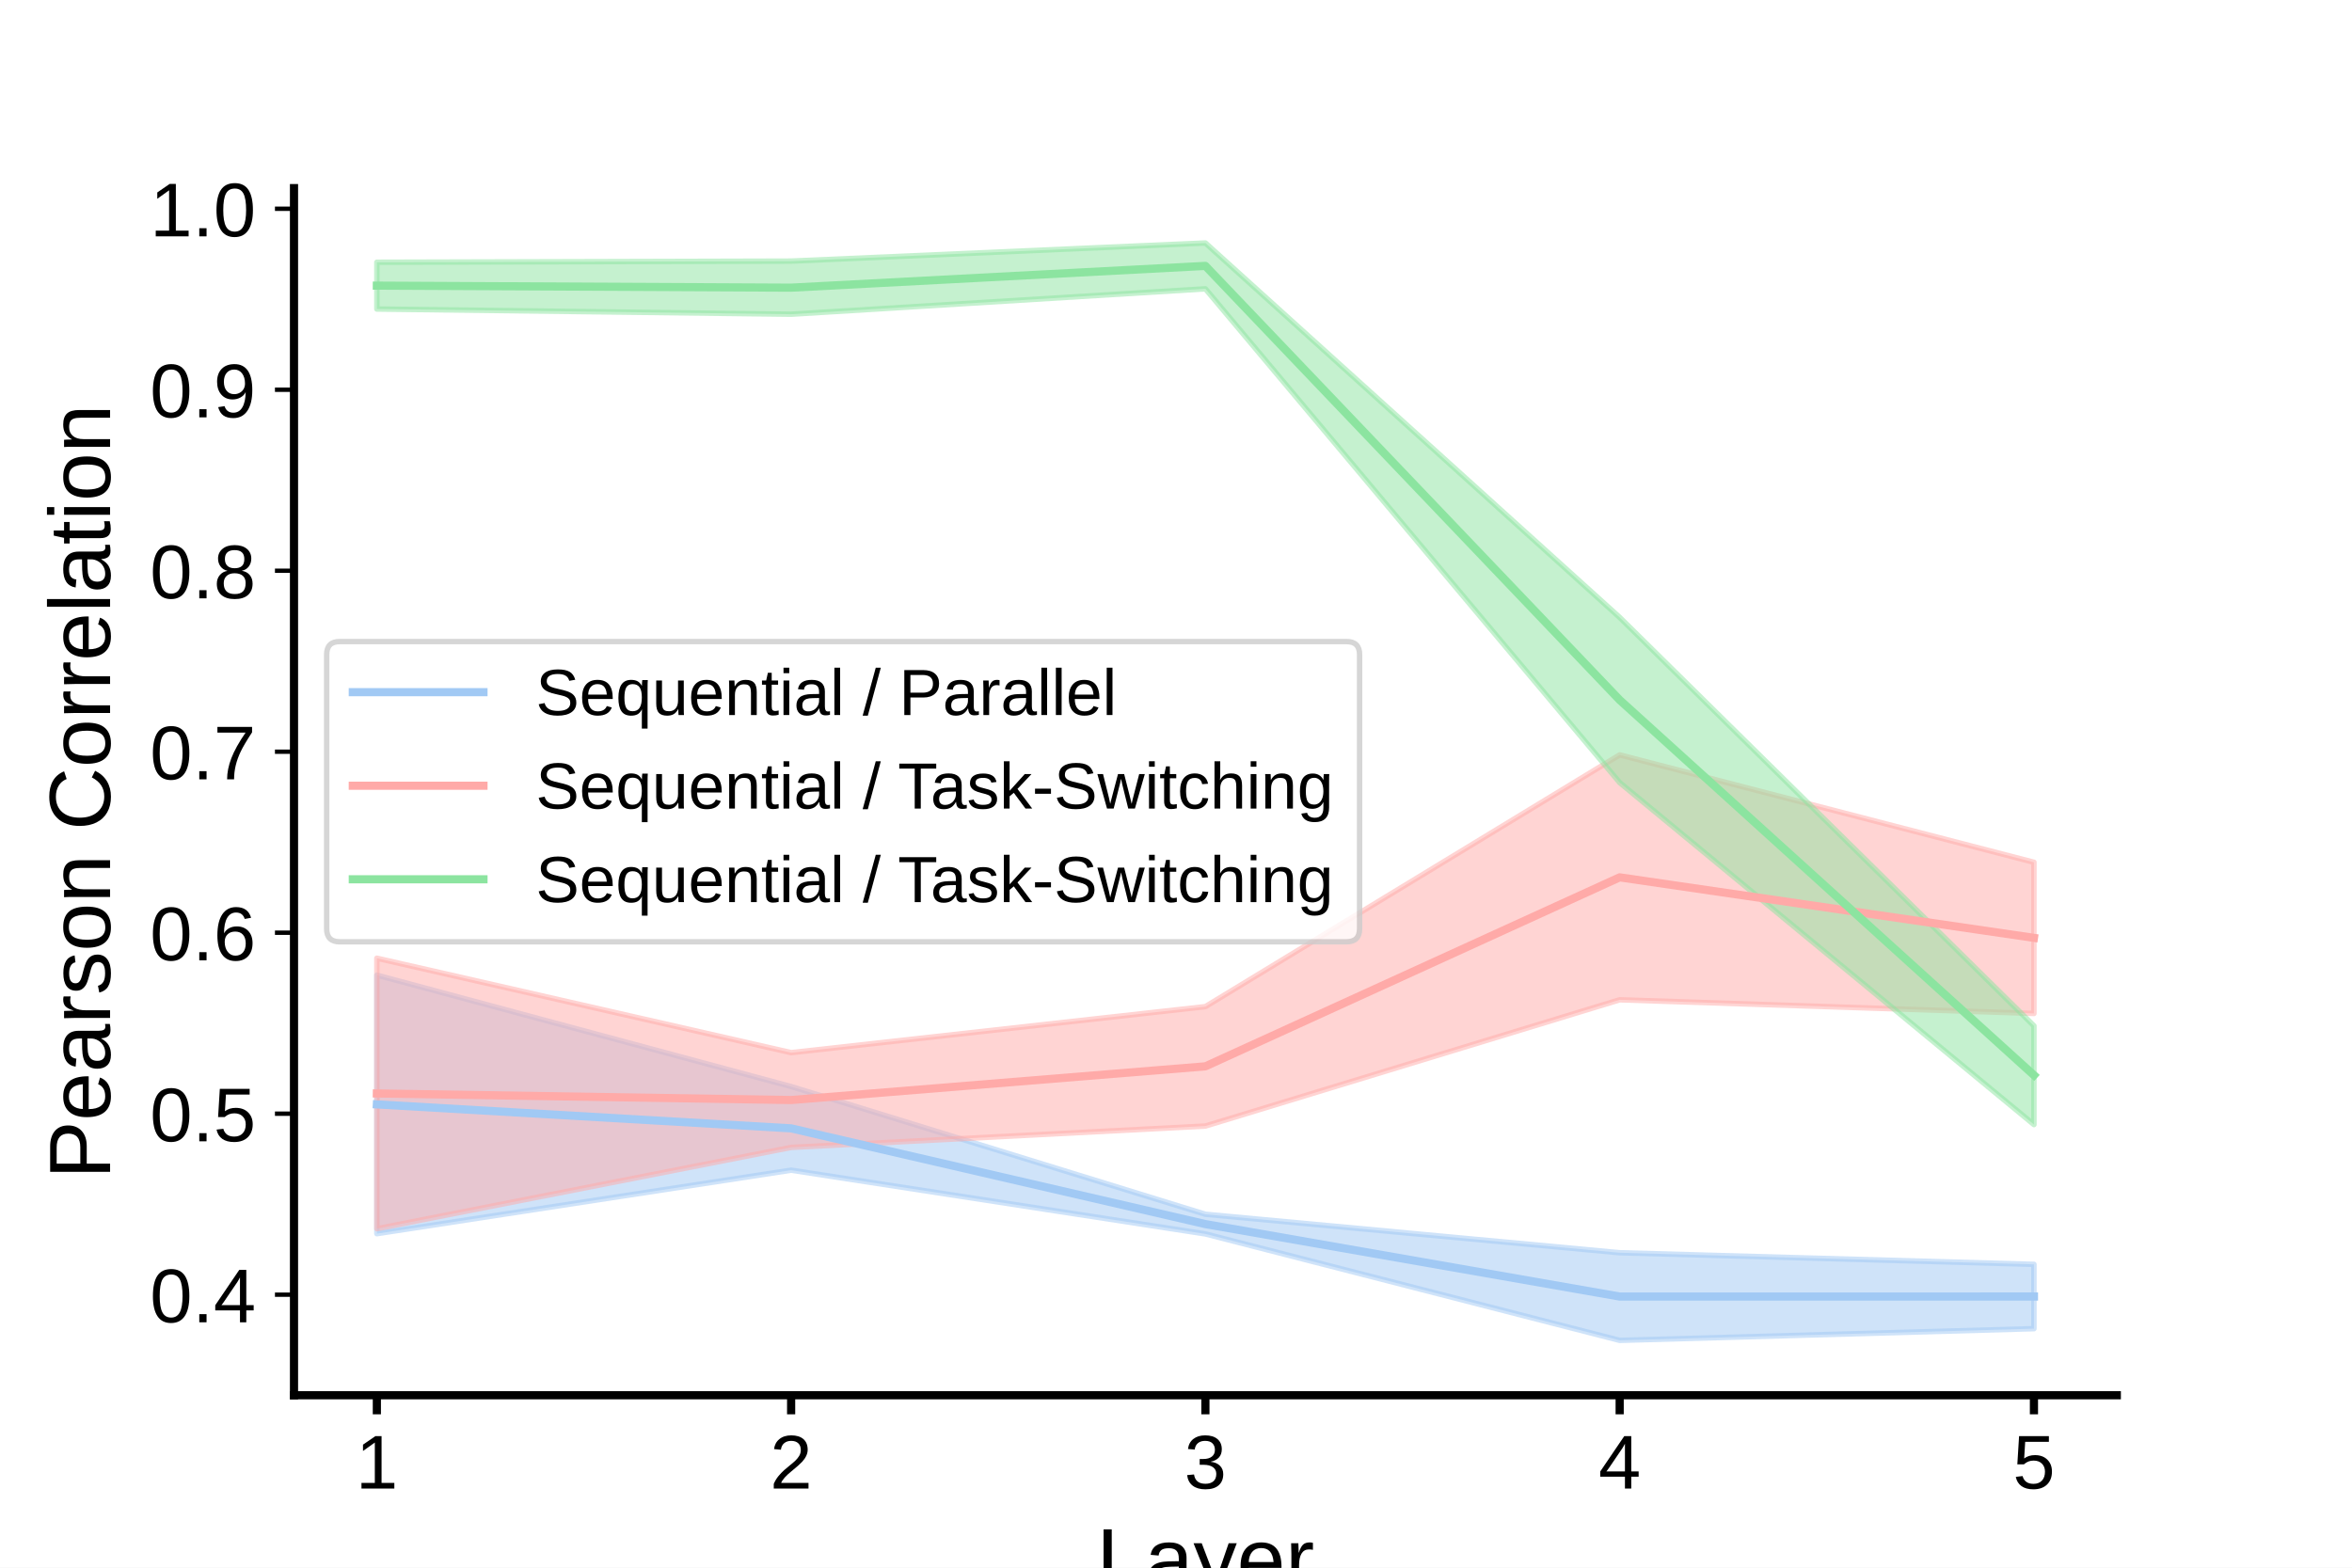
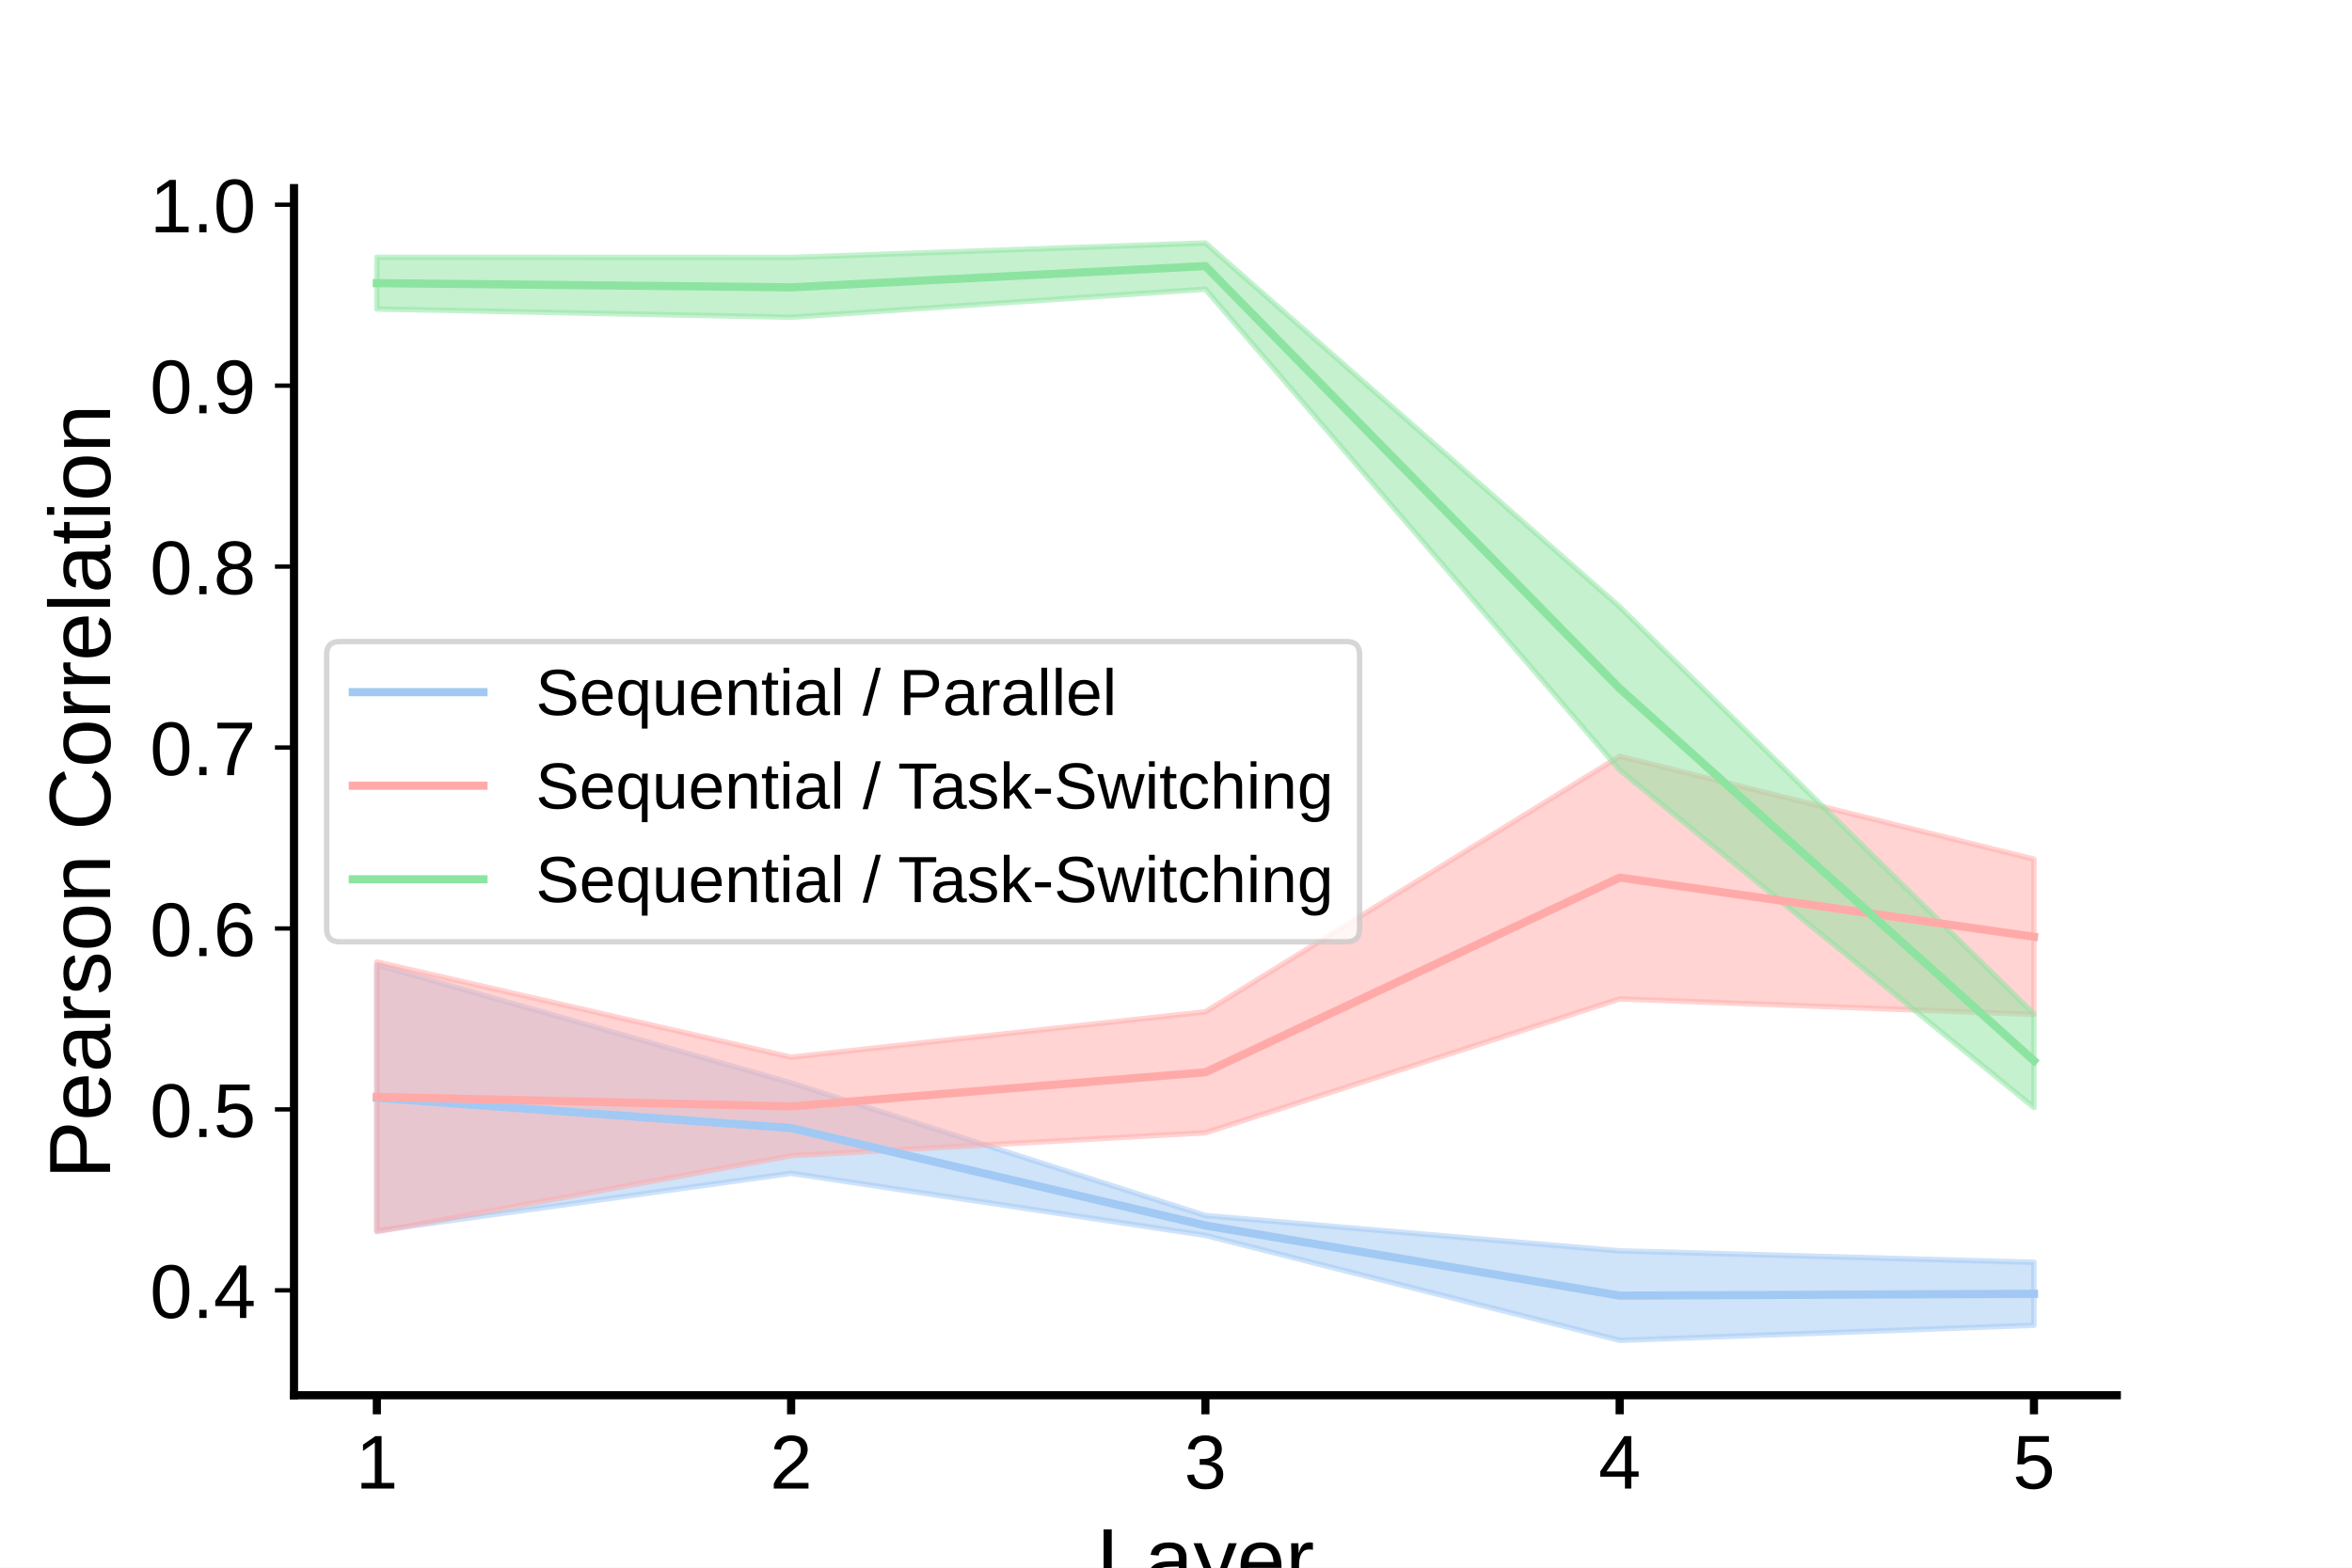
<svg xmlns="http://www.w3.org/2000/svg" xmlns:xlink="http://www.w3.org/1999/xlink" width="432pt" height="288pt" viewBox="0 0 432 288" version="1.1">
  <defs>
    <style type="text/css">*{stroke-linejoin: round; stroke-linecap: butt}</style>
  </defs>
  <g id="figure_1">
    <g id="patch_1">
      <path d="M 0 288  L 432 288  L 432 0  L 0 0  z " style="fill: #ffffff" />
    </g>
    <g id="axes_1">
      <g id="patch_2">
        <path d="M 54 256.32  L 388.8 256.32  L 388.8 34.56  L 54 34.56  z " style="fill: #ffffff" />
      </g>
      <g id="PolyCollection_1">
        <defs>
-           <path id="mf27c467dfe" d="M 69.218 -108.864  L 69.218 -61.358  L 145.309 -73.025  L 221.4 -61.314  L 297.491 -41.76  L 373.582 -43.908  L 373.582 -55.727  L 373.582 -55.727  L 297.491 -57.86  L 221.4 -64.927  L 145.309 -88.392  L 69.218 -108.864  z " style="stroke: #a1c9f4; stroke-opacity: 0.5" />
+           <path id="m36318ace31" d="M 69.218 -110.751  L 69.218 -61.895  L 145.309 -72.451  L 221.4 -61.044  L 297.491 -41.76  L 373.582 -44.533  L 373.582 -56.102  L 373.582 -56.102  L 297.491 -58.2  L 221.4 -64.691  L 145.309 -89.067  L 69.218 -110.751  z " style="stroke: #a1c9f4; stroke-opacity: 0.5" />
        </defs>
-         <g clip-path="url(#p98fe3f10bc)">
-           <use xlink:href="#mf27c467dfe" x="0" y="288" style="fill: #a1c9f4; fill-opacity: 0.5; stroke: #a1c9f4; stroke-opacity: 0.5" />
+         <g clip-path="url(#p92c587f238)">
+           <use xlink:href="#m36318ace31" x="0" y="288" style="fill: #a1c9f4; fill-opacity: 0.5; stroke: #a1c9f4; stroke-opacity: 0.5" />
        </g>
      </g>
      <g id="PolyCollection_2">
        <defs>
-           <path id="mcd4f1e8a78" d="M 69.218 -111.968  L 69.218 -62.274  L 145.309 -77.211  L 221.4 -81.134  L 297.491 -104.327  L 373.582 -101.818  L 373.582 -129.594  L 373.582 -129.594  L 297.491 -149.322  L 221.4 -103.074  L 145.309 -94.618  L 69.218 -111.968  z " style="stroke: #ffaaa8; stroke-opacity: 0.5" />
+           <path id="m6246df390c" d="M 69.218 -111.284  L 69.218 -61.722  L 145.309 -75.688  L 221.4 -79.901  L 297.491 -104.491  L 373.582 -101.64  L 373.582 -130.166  L 373.582 -130.166  L 297.491 -149.069  L 221.4 -102.123  L 145.309 -93.787  L 69.218 -111.284  z " style="stroke: #ffaaa8; stroke-opacity: 0.5" />
        </defs>
-         <g clip-path="url(#p98fe3f10bc)">
-           <use xlink:href="#mcd4f1e8a78" x="0" y="288" style="fill: #ffaaa8; fill-opacity: 0.5; stroke: #ffaaa8; stroke-opacity: 0.5" />
+         <g clip-path="url(#p92c587f238)">
+           <use xlink:href="#m6246df390c" x="0" y="288" style="fill: #ffaaa8; fill-opacity: 0.5; stroke: #ffaaa8; stroke-opacity: 0.5" />
        </g>
      </g>
      <g id="PolyCollection_3">
        <defs>
-           <path id="m97e0fc0ba9" d="M 69.218 -239.822  L 69.218 -231.228  L 145.309 -230.273  L 221.4 -234.943  L 297.491 -144.233  L 373.582 -81.404  L 373.582 -99.54  L 373.582 -99.54  L 297.491 -174.577  L 221.4 -243.36  L 145.309 -240.033  L 69.218 -239.822  z " style="stroke: #8ce4a0; stroke-opacity: 0.5" />
+           <path id="m62f768a1e4" d="M 69.218 -240.735  L 69.218 -231.234  L 145.309 -229.718  L 221.4 -234.878  L 297.491 -146.533  L 373.582 -84.542  L 373.582 -101.722  L 373.582 -101.722  L 297.491 -176.514  L 221.4 -243.36  L 145.309 -240.707  L 69.218 -240.735  z " style="stroke: #8ce4a0; stroke-opacity: 0.5" />
        </defs>
-         <g clip-path="url(#p98fe3f10bc)">
-           <use xlink:href="#m97e0fc0ba9" x="0" y="288" style="fill: #8ce4a0; fill-opacity: 0.5; stroke: #8ce4a0; stroke-opacity: 0.5" />
+         <g clip-path="url(#p92c587f238)">
+           <use xlink:href="#m62f768a1e4" x="0" y="288" style="fill: #8ce4a0; fill-opacity: 0.5; stroke: #8ce4a0; stroke-opacity: 0.5" />
        </g>
      </g>
      <g id="matplotlib.axis_1">
        <g id="xtick_1">
          <g id="line2d_1">
            <defs>
-               <path id="mfe4efcc096" d="M 0 0  L 0 3.5  " style="stroke: #000000; stroke-width: 1.5" />
-             </defs>
-             <g>
-               <use xlink:href="#mfe4efcc096" x="69.218" y="256.32" style="stroke: #000000; stroke-width: 1.5" />
+               <path id="m1c3613c44f" d="M 0 0  L 0 3.5  " style="stroke: #000000; stroke-width: 1.5" />
+             </defs>
+             <g>
+               <use xlink:href="#m1c3613c44f" x="69.218" y="256.32" style="stroke: #000000; stroke-width: 1.5" />
            </g>
          </g>
          <g id="text_1">
            <g transform="translate(65.32553 273.4656) scale(0.14 -0.14)">
              <defs>
                <path id="LiberationSans-31" d="M 488 0  L 488 478  L 1609 478  L 1609 3866  L 616 3156  L 616 3688  L 1656 4403  L 2175 4403  L 2175 478  L 3247 478  L 3247 0  L 488 0  z " transform="scale(0.015625)" />
              </defs>
              <use xlink:href="#LiberationSans-31" />
            </g>
          </g>
        </g>
        <g id="xtick_2">
          <g id="line2d_2">
            <g>
-               <use xlink:href="#mfe4efcc096" x="145.309" y="256.32" style="stroke: #000000; stroke-width: 1.5" />
+               <use xlink:href="#m1c3613c44f" x="145.309" y="256.32" style="stroke: #000000; stroke-width: 1.5" />
            </g>
          </g>
          <g id="text_2">
            <g transform="translate(141.4164 273.4656) scale(0.14 -0.14)">
              <defs>
                <path id="LiberationSans-32" d="M 322 0  L 322 397  Q 481 763 711 1042  Q 941 1322 1194 1548  Q 1447 1775 1695 1969  Q 1944 2163 2144 2356  Q 2344 2550 2467 2762  Q 2591 2975 2591 3244  Q 2591 3606 2378 3806  Q 2166 4006 1788 4006  Q 1428 4006 1195 3811  Q 963 3616 922 3263  L 347 3316  Q 409 3844 795 4156  Q 1181 4469 1788 4469  Q 2453 4469 2811 4155  Q 3169 3841 3169 3263  Q 3169 3006 3051 2753  Q 2934 2500 2703 2247  Q 2472 1994 1819 1463  Q 1459 1169 1246 933  Q 1034 697 941 478  L 3238 478  L 3238 0  L 322 0  z " transform="scale(0.015625)" />
              </defs>
              <use xlink:href="#LiberationSans-32" />
            </g>
          </g>
        </g>
        <g id="xtick_3">
          <g id="line2d_3">
            <g>
-               <use xlink:href="#mfe4efcc096" x="221.4" y="256.32" style="stroke: #000000; stroke-width: 1.5" />
+               <use xlink:href="#m1c3613c44f" x="221.4" y="256.32" style="stroke: #000000; stroke-width: 1.5" />
            </g>
          </g>
          <g id="text_3">
            <g transform="translate(217.5073 273.4656) scale(0.14 -0.14)">
              <defs>
                <path id="LiberationSans-33" d="M 3278 1216  Q 3278 606 2890 271  Q 2503 -63 1784 -63  Q 1116 -63 717 239  Q 319 541 244 1131  L 825 1184  Q 938 403 1784 403  Q 2209 403 2451 612  Q 2694 822 2694 1234  Q 2694 1594 2417 1795  Q 2141 1997 1619 1997  L 1300 1997  L 1300 2484  L 1606 2484  Q 2069 2484 2323 2686  Q 2578 2888 2578 3244  Q 2578 3597 2370 3801  Q 2163 4006 1753 4006  Q 1381 4006 1151 3815  Q 922 3625 884 3278  L 319 3322  Q 381 3863 767 4166  Q 1153 4469 1759 4469  Q 2422 4469 2789 4161  Q 3156 3853 3156 3303  Q 3156 2881 2920 2617  Q 2684 2353 2234 2259  L 2234 2247  Q 2728 2194 3003 1916  Q 3278 1638 3278 1216  z " transform="scale(0.015625)" />
              </defs>
              <use xlink:href="#LiberationSans-33" />
            </g>
          </g>
        </g>
        <g id="xtick_4">
          <g id="line2d_4">
            <g>
-               <use xlink:href="#mfe4efcc096" x="297.491" y="256.32" style="stroke: #000000; stroke-width: 1.5" />
+               <use xlink:href="#m1c3613c44f" x="297.491" y="256.32" style="stroke: #000000; stroke-width: 1.5" />
            </g>
          </g>
          <g id="text_4">
            <g transform="translate(293.5983 273.4656) scale(0.14 -0.14)">
              <defs>
                <path id="LiberationSans-34" d="M 2753 997  L 2753 0  L 2222 0  L 2222 997  L 147 997  L 147 1434  L 2163 4403  L 2753 4403  L 2753 1441  L 3372 1441  L 3372 997  L 2753 997  z M 2222 3769  Q 2216 3750 2134 3603  Q 2053 3456 2013 3397  L 884 1734  L 716 1503  L 666 1441  L 2222 1441  L 2222 3769  z " transform="scale(0.015625)" />
              </defs>
              <use xlink:href="#LiberationSans-34" />
            </g>
          </g>
        </g>
        <g id="xtick_5">
          <g id="line2d_5">
            <g>
-               <use xlink:href="#mfe4efcc096" x="373.582" y="256.32" style="stroke: #000000; stroke-width: 1.5" />
+               <use xlink:href="#m1c3613c44f" x="373.582" y="256.32" style="stroke: #000000; stroke-width: 1.5" />
            </g>
          </g>
          <g id="text_5">
            <g transform="translate(369.6892 273.4656) scale(0.14 -0.14)">
              <defs>
                <path id="LiberationSans-35" d="M 3291 1434  Q 3291 738 2877 337  Q 2463 -63 1728 -63  Q 1113 -63 734 206  Q 356 475 256 984  L 825 1050  Q 1003 397 1741 397  Q 2194 397 2450 670  Q 2706 944 2706 1422  Q 2706 1838 2448 2094  Q 2191 2350 1753 2350  Q 1525 2350 1328 2278  Q 1131 2206 934 2034  L 384 2034  L 531 4403  L 3034 4403  L 3034 3925  L 1044 3925  L 959 2528  Q 1325 2809 1869 2809  Q 2519 2809 2905 2428  Q 3291 2047 3291 1434  z " transform="scale(0.015625)" />
              </defs>
              <use xlink:href="#LiberationSans-35" />
            </g>
          </g>
        </g>
        <g id="text_6">
          <g transform="translate(201.39 291.9656) scale(0.16 -0.16)">
            <defs>
              <path id="LiberationSans-4c" d="M 525 0  L 525 4403  L 1122 4403  L 1122 488  L 3347 488  L 3347 0  L 525 0  z " transform="scale(0.015625)" />
              <path id="LiberationSans-61" d="M 1294 -63  Q 784 -63 528 206  Q 272 475 272 944  Q 272 1469 617 1750  Q 963 2031 1731 2050  L 2491 2063  L 2491 2247  Q 2491 2659 2316 2837  Q 2141 3016 1766 3016  Q 1388 3016 1216 2887  Q 1044 2759 1009 2478  L 422 2531  Q 566 3444 1778 3444  Q 2416 3444 2737 3151  Q 3059 2859 3059 2306  L 3059 850  Q 3059 600 3125 473  Q 3191 347 3375 347  Q 3456 347 3559 369  L 3559 19  Q 3347 -31 3125 -31  Q 2813 -31 2670 133  Q 2528 297 2509 647  L 2491 647  Q 2275 259 1989 98  Q 1703 -63 1294 -63  z M 1422 359  Q 1731 359 1972 500  Q 2213 641 2352 886  Q 2491 1131 2491 1391  L 2491 1669  L 1875 1656  Q 1478 1650 1273 1575  Q 1069 1500 959 1344  Q 850 1188 850 934  Q 850 659 998 509  Q 1147 359 1422 359  z " transform="scale(0.015625)" />
              <path id="LiberationSans-79" d="M 597 -1328  Q 366 -1328 209 -1294  L 209 -872  Q 328 -891 472 -891  Q 997 -891 1303 -119  L 1356 16  L 16 3381  L 616 3381  L 1328 1513  Q 1344 1469 1366 1408  Q 1388 1347 1506 1000  Q 1625 653 1634 613  L 1853 1228  L 2594 3381  L 3188 3381  L 1888 0  Q 1678 -541 1497 -805  Q 1316 -1069 1095 -1198  Q 875 -1328 597 -1328  z " transform="scale(0.015625)" />
              <path id="LiberationSans-65" d="M 863 1572  Q 863 991 1103 675  Q 1344 359 1806 359  Q 2172 359 2392 506  Q 2613 653 2691 878  L 3184 738  Q 2881 -63 1806 -63  Q 1056 -63 664 384  Q 272 831 272 1713  Q 272 2550 664 2997  Q 1056 3444 1784 3444  Q 3275 3444 3275 1647  L 3275 1572  L 863 1572  z M 2694 2003  Q 2647 2538 2422 2783  Q 2197 3028 1775 3028  Q 1366 3028 1127 2754  Q 888 2481 869 2003  L 2694 2003  z " transform="scale(0.015625)" />
              <path id="LiberationSans-72" d="M 444 0  L 444 2594  Q 444 2950 425 3381  L 956 3381  Q 981 2806 981 2691  L 994 2691  Q 1128 3125 1303 3284  Q 1478 3444 1797 3444  Q 1909 3444 2025 3413  L 2025 2897  Q 1913 2928 1725 2928  Q 1375 2928 1190 2626  Q 1006 2325 1006 1763  L 1006 0  L 444 0  z " transform="scale(0.015625)" />
            </defs>
            <use xlink:href="#LiberationSans-4c" />
            <use xlink:href="#LiberationSans-61" x="55.615" />
            <use xlink:href="#LiberationSans-79" x="111.23" />
            <use xlink:href="#LiberationSans-65" x="161.23" />
            <use xlink:href="#LiberationSans-72" x="216.846" />
          </g>
        </g>
      </g>
      <g id="matplotlib.axis_2">
        <g id="ytick_1">
          <g id="line2d_6">
            <defs>
-               <path id="m4b434d43bb" d="M 0 0  L -3.5 0  " style="stroke: #000000; stroke-width: 0.8" />
-             </defs>
-             <g>
-               <use xlink:href="#m4b434d43bb" x="54" y="237.846" style="stroke: #000000; stroke-width: 0.8" />
+               <path id="m4f74d58a16" d="M 0 0  L -3.5 0  " style="stroke: #000000; stroke-width: 0.8" />
+             </defs>
+             <g>
+               <use xlink:href="#m4f74d58a16" x="54" y="237.049" style="stroke: #000000; stroke-width: 0.8" />
            </g>
          </g>
          <g id="text_7">
-             <g transform="translate(27.54 242.9187) scale(0.14 -0.14)">
+             <g transform="translate(27.54 242.122) scale(0.14 -0.14)">
              <defs>
                <path id="LiberationSans-30" d="M 3309 2203  Q 3309 1100 2920 518  Q 2531 -63 1772 -63  Q 1013 -63 631 515  Q 250 1094 250 2203  Q 250 3338 620 3903  Q 991 4469 1791 4469  Q 2569 4469 2939 3897  Q 3309 3325 3309 2203  z M 2738 2203  Q 2738 3156 2517 3584  Q 2297 4013 1791 4013  Q 1272 4013 1045 3591  Q 819 3169 819 2203  Q 819 1266 1048 831  Q 1278 397 1778 397  Q 2275 397 2506 840  Q 2738 1284 2738 2203  z " transform="scale(0.015625)" />
                <path id="LiberationSans-2e" d="M 584 0  L 584 684  L 1194 684  L 1194 0  L 584 0  z " transform="scale(0.015625)" />
              </defs>
              <use xlink:href="#LiberationSans-30" />
              <use xlink:href="#LiberationSans-2e" x="55.615" />
              <use xlink:href="#LiberationSans-34" x="83.398" />
            </g>
          </g>
        </g>
        <g id="ytick_2">
          <g id="line2d_7">
            <g>
-               <use xlink:href="#m4b434d43bb" x="54" y="204.596" style="stroke: #000000; stroke-width: 0.8" />
+               <use xlink:href="#m4f74d58a16" x="54" y="203.809" style="stroke: #000000; stroke-width: 0.8" />
            </g>
          </g>
          <g id="text_8">
-             <g transform="translate(27.54 209.6691) scale(0.14 -0.14)">
+             <g transform="translate(27.54 208.8818) scale(0.14 -0.14)">
              <use xlink:href="#LiberationSans-30" />
              <use xlink:href="#LiberationSans-2e" x="55.615" />
              <use xlink:href="#LiberationSans-35" x="83.398" />
            </g>
          </g>
        </g>
        <g id="ytick_3">
          <g id="line2d_8">
            <g>
-               <use xlink:href="#m4b434d43bb" x="54" y="171.347" style="stroke: #000000; stroke-width: 0.8" />
+               <use xlink:href="#m4f74d58a16" x="54" y="170.569" style="stroke: #000000; stroke-width: 0.8" />
            </g>
          </g>
          <g id="text_9">
-             <g transform="translate(27.54 176.4195) scale(0.14 -0.14)">
+             <g transform="translate(27.54 175.6416) scale(0.14 -0.14)">
              <defs>
                <path id="LiberationSans-36" d="M 3278 1441  Q 3278 744 2900 340  Q 2522 -63 1856 -63  Q 1113 -63 719 490  Q 325 1044 325 2100  Q 325 3244 734 3856  Q 1144 4469 1900 4469  Q 2897 4469 3156 3572  L 2619 3475  Q 2453 4013 1894 4013  Q 1413 4013 1148 3564  Q 884 3116 884 2266  Q 1038 2550 1316 2698  Q 1594 2847 1953 2847  Q 2563 2847 2920 2465  Q 3278 2084 3278 1441  z M 2706 1416  Q 2706 1894 2472 2153  Q 2238 2413 1819 2413  Q 1425 2413 1183 2183  Q 941 1953 941 1550  Q 941 1041 1192 716  Q 1444 391 1838 391  Q 2244 391 2475 664  Q 2706 938 2706 1416  z " transform="scale(0.015625)" />
              </defs>
              <use xlink:href="#LiberationSans-30" />
              <use xlink:href="#LiberationSans-2e" x="55.615" />
              <use xlink:href="#LiberationSans-36" x="83.398" />
            </g>
          </g>
        </g>
        <g id="ytick_4">
          <g id="line2d_9">
            <g>
-               <use xlink:href="#m4b434d43bb" x="54" y="138.097" style="stroke: #000000; stroke-width: 0.8" />
+               <use xlink:href="#m4f74d58a16" x="54" y="137.329" style="stroke: #000000; stroke-width: 0.8" />
            </g>
          </g>
          <g id="text_10">
-             <g transform="translate(27.54 143.1699) scale(0.14 -0.14)">
+             <g transform="translate(27.54 142.4014) scale(0.14 -0.14)">
              <defs>
                <path id="LiberationSans-37" d="M 3238 3947  Q 2563 2916 2284 2331  Q 2006 1747 1867 1178  Q 1728 609 1728 0  L 1141 0  Q 1141 844 1498 1776  Q 1856 2709 2694 3925  L 328 3925  L 328 4403  L 3238 4403  L 3238 3947  z " transform="scale(0.015625)" />
              </defs>
              <use xlink:href="#LiberationSans-30" />
              <use xlink:href="#LiberationSans-2e" x="55.615" />
              <use xlink:href="#LiberationSans-37" x="83.398" />
            </g>
          </g>
        </g>
        <g id="ytick_5">
          <g id="line2d_10">
            <g>
-               <use xlink:href="#m4b434d43bb" x="54" y="104.847" style="stroke: #000000; stroke-width: 0.8" />
+               <use xlink:href="#m4f74d58a16" x="54" y="104.088" style="stroke: #000000; stroke-width: 0.8" />
            </g>
          </g>
          <g id="text_11">
-             <g transform="translate(27.54 109.9203) scale(0.14 -0.14)">
+             <g transform="translate(27.54 109.1612) scale(0.14 -0.14)">
              <defs>
                <path id="LiberationSans-38" d="M 3281 1228  Q 3281 619 2893 278  Q 2506 -63 1781 -63  Q 1075 -63 676 271  Q 278 606 278 1222  Q 278 1653 525 1947  Q 772 2241 1156 2303  L 1156 2316  Q 797 2400 589 2681  Q 381 2963 381 3341  Q 381 3844 757 4156  Q 1134 4469 1769 4469  Q 2419 4469 2795 4162  Q 3172 3856 3172 3334  Q 3172 2956 2962 2675  Q 2753 2394 2391 2322  L 2391 2309  Q 2813 2241 3047 1952  Q 3281 1663 3281 1228  z M 2588 3303  Q 2588 4050 1769 4050  Q 1372 4050 1164 3862  Q 956 3675 956 3303  Q 956 2925 1170 2726  Q 1384 2528 1775 2528  Q 2172 2528 2380 2711  Q 2588 2894 2588 3303  z M 2697 1281  Q 2697 1691 2453 1898  Q 2209 2106 1769 2106  Q 1341 2106 1100 1882  Q 859 1659 859 1269  Q 859 359 1788 359  Q 2247 359 2472 579  Q 2697 800 2697 1281  z " transform="scale(0.015625)" />
              </defs>
              <use xlink:href="#LiberationSans-30" />
              <use xlink:href="#LiberationSans-2e" x="55.615" />
              <use xlink:href="#LiberationSans-38" x="83.398" />
            </g>
          </g>
        </g>
        <g id="ytick_6">
          <g id="line2d_11">
            <g>
-               <use xlink:href="#m4b434d43bb" x="54" y="71.598" style="stroke: #000000; stroke-width: 0.8" />
+               <use xlink:href="#m4f74d58a16" x="54" y="70.848" style="stroke: #000000; stroke-width: 0.8" />
            </g>
          </g>
          <g id="text_12">
-             <g transform="translate(27.54 76.67067) scale(0.14 -0.14)">
+             <g transform="translate(27.54 75.92102) scale(0.14 -0.14)">
              <defs>
                <path id="LiberationSans-39" d="M 3256 2291  Q 3256 1156 2842 546  Q 2428 -63 1663 -63  Q 1147 -63 836 154  Q 525 372 391 856  L 928 941  Q 1097 391 1672 391  Q 2156 391 2422 841  Q 2688 1291 2700 2125  Q 2575 1844 2272 1673  Q 1969 1503 1606 1503  Q 1013 1503 656 1909  Q 300 2316 300 2988  Q 300 3678 687 4073  Q 1075 4469 1766 4469  Q 2500 4469 2878 3925  Q 3256 3381 3256 2291  z M 2644 2834  Q 2644 3366 2400 3689  Q 2156 4013 1747 4013  Q 1341 4013 1106 3736  Q 872 3459 872 2988  Q 872 2506 1106 2226  Q 1341 1947 1741 1947  Q 1984 1947 2193 2058  Q 2403 2169 2523 2372  Q 2644 2575 2644 2834  z " transform="scale(0.015625)" />
              </defs>
              <use xlink:href="#LiberationSans-30" />
              <use xlink:href="#LiberationSans-2e" x="55.615" />
              <use xlink:href="#LiberationSans-39" x="83.398" />
            </g>
          </g>
        </g>
        <g id="ytick_7">
          <g id="line2d_12">
            <g>
-               <use xlink:href="#m4b434d43bb" x="54" y="38.348" style="stroke: #000000; stroke-width: 0.8" />
+               <use xlink:href="#m4f74d58a16" x="54" y="37.608" style="stroke: #000000; stroke-width: 0.8" />
            </g>
          </g>
          <g id="text_13">
-             <g transform="translate(27.54 43.42106) scale(0.14 -0.14)">
+             <g transform="translate(27.54 42.68082) scale(0.14 -0.14)">
              <use xlink:href="#LiberationSans-31" />
              <use xlink:href="#LiberationSans-2e" x="55.615" />
              <use xlink:href="#LiberationSans-30" x="83.398" />
            </g>
          </g>
        </g>
        <g id="text_14">
          <g transform="translate(20.22 216.5838) rotate(-90) scale(0.16 -0.16)">
            <defs>
              <path id="LiberationSans-50" d="M 3931 3078  Q 3931 2453 3523 2084  Q 3116 1716 2416 1716  L 1122 1716  L 1122 0  L 525 0  L 525 4403  L 2378 4403  Q 3119 4403 3525 4056  Q 3931 3709 3931 3078  z M 3331 3072  Q 3331 3925 2306 3925  L 1122 3925  L 1122 2188  L 2331 2188  Q 3331 2188 3331 3072  z " transform="scale(0.015625)" />
              <path id="LiberationSans-73" d="M 2969 934  Q 2969 456 2608 196  Q 2247 -63 1597 -63  Q 966 -63 623 145  Q 281 353 178 794  L 675 891  Q 747 619 972 492  Q 1197 366 1597 366  Q 2025 366 2223 497  Q 2422 628 2422 891  Q 2422 1091 2284 1216  Q 2147 1341 1841 1422  L 1438 1528  Q 953 1653 748 1773  Q 544 1894 428 2066  Q 313 2238 313 2488  Q 313 2950 642 3192  Q 972 3434 1603 3434  Q 2163 3434 2492 3237  Q 2822 3041 2909 2606  L 2403 2544  Q 2356 2769 2151 2889  Q 1947 3009 1603 3009  Q 1222 3009 1040 2893  Q 859 2778 859 2544  Q 859 2400 934 2306  Q 1009 2213 1156 2147  Q 1303 2081 1775 1966  Q 2222 1853 2419 1758  Q 2616 1663 2730 1547  Q 2844 1431 2906 1279  Q 2969 1128 2969 934  z " transform="scale(0.015625)" />
              <path id="LiberationSans-6f" d="M 3291 1694  Q 3291 806 2900 371  Q 2509 -63 1766 -63  Q 1025 -63 647 389  Q 269 841 269 1694  Q 269 3444 1784 3444  Q 2559 3444 2925 3017  Q 3291 2591 3291 1694  z M 2700 1694  Q 2700 2394 2492 2711  Q 2284 3028 1794 3028  Q 1300 3028 1079 2704  Q 859 2381 859 1694  Q 859 1025 1076 689  Q 1294 353 1759 353  Q 2266 353 2483 678  Q 2700 1003 2700 1694  z " transform="scale(0.015625)" />
              <path id="LiberationSans-6e" d="M 2578 0  L 2578 2144  Q 2578 2478 2512 2662  Q 2447 2847 2303 2928  Q 2159 3009 1881 3009  Q 1475 3009 1240 2731  Q 1006 2453 1006 1959  L 1006 0  L 444 0  L 444 2659  Q 444 3250 425 3381  L 956 3381  Q 959 3366 962 3297  Q 966 3228 970 3139  Q 975 3050 981 2803  L 991 2803  Q 1184 3153 1439 3298  Q 1694 3444 2072 3444  Q 2628 3444 2886 3167  Q 3144 2891 3144 2253  L 3144 0  L 2578 0  z " transform="scale(0.015625)" />
              <path id="LiberationSans-20" transform="scale(0.015625)" />
              <path id="LiberationSans-43" d="M 2475 3981  Q 1744 3981 1337 3511  Q 931 3041 931 2222  Q 931 1413 1354 920  Q 1778 428 2500 428  Q 3425 428 3891 1344  L 4378 1100  Q 4106 531 3614 234  Q 3122 -63 2472 -63  Q 1806 -63 1320 214  Q 834 491 579 1005  Q 325 1519 325 2222  Q 325 3275 894 3872  Q 1463 4469 2469 4469  Q 3172 4469 3644 4194  Q 4116 3919 4338 3378  L 3772 3191  Q 3619 3575 3280 3778  Q 2941 3981 2475 3981  z " transform="scale(0.015625)" />
              <path id="LiberationSans-6c" d="M 431 0  L 431 4638  L 994 4638  L 994 0  L 431 0  z " transform="scale(0.015625)" />
              <path id="LiberationSans-74" d="M 1731 25  Q 1453 -50 1163 -50  Q 488 -50 488 716  L 488 2972  L 97 2972  L 97 3381  L 509 3381  L 675 4138  L 1050 4138  L 1050 3381  L 1675 3381  L 1675 2972  L 1050 2972  L 1050 838  Q 1050 594 1129 495  Q 1209 397 1406 397  Q 1519 397 1731 441  L 1731 25  z " transform="scale(0.015625)" />
              <path id="LiberationSans-69" d="M 428 4100  L 428 4638  L 991 4638  L 991 4100  L 428 4100  z M 428 0  L 428 3381  L 991 3381  L 991 0  L 428 0  z " transform="scale(0.015625)" />
            </defs>
            <use xlink:href="#LiberationSans-50" />
            <use xlink:href="#LiberationSans-65" x="66.699" />
            <use xlink:href="#LiberationSans-61" x="122.314" />
            <use xlink:href="#LiberationSans-72" x="177.93" />
            <use xlink:href="#LiberationSans-73" x="211.23" />
            <use xlink:href="#LiberationSans-6f" x="261.23" />
            <use xlink:href="#LiberationSans-6e" x="316.846" />
            <use xlink:href="#LiberationSans-20" x="372.461" />
            <use xlink:href="#LiberationSans-43" x="400.244" />
            <use xlink:href="#LiberationSans-6f" x="472.461" />
            <use xlink:href="#LiberationSans-72" x="528.076" />
            <use xlink:href="#LiberationSans-72" x="561.377" />
            <use xlink:href="#LiberationSans-65" x="594.678" />
            <use xlink:href="#LiberationSans-6c" x="650.293" />
            <use xlink:href="#LiberationSans-61" x="672.51" />
            <use xlink:href="#LiberationSans-74" x="728.125" />
            <use xlink:href="#LiberationSans-69" x="755.908" />
            <use xlink:href="#LiberationSans-6f" x="778.125" />
            <use xlink:href="#LiberationSans-6e" x="833.74" />
          </g>
        </g>
      </g>
      <g id="line2d_13">
-         <path d="M 69.218 202.889  L 145.309 207.291  L 221.4 224.879  L 297.491 238.19  L 373.582 238.182  " clip-path="url(#p98fe3f10bc)" style="fill: none; stroke: #a1c9f4; stroke-width: 1.5; stroke-linecap: square" />
+         <path d="M 69.218 201.677  L 145.309 207.241  L 221.4 225.133  L 297.491 238.02  L 373.582 237.683  " clip-path="url(#p92c587f238)" style="fill: none; stroke: #a1c9f4; stroke-width: 1.5; stroke-linecap: square" />
      </g>
      <g id="line2d_14">
-         <path d="M 69.218 200.879  L 145.309 202.086  L 221.4 195.896  L 297.491 161.176  L 373.582 172.294  " clip-path="url(#p98fe3f10bc)" style="fill: none; stroke: #ffaaa8; stroke-width: 1.5; stroke-linecap: square" />
+         <path d="M 69.218 201.497  L 145.309 203.263  L 221.4 196.988  L 297.491 161.22  L 373.582 172.097  " clip-path="url(#p92c587f238)" style="fill: none; stroke: #ffaaa8; stroke-width: 1.5; stroke-linecap: square" />
      </g>
      <g id="line2d_15">
-         <path d="M 69.218 52.475  L 145.309 52.847  L 221.4 48.848  L 297.491 128.595  L 373.582 197.528  " clip-path="url(#p98fe3f10bc)" style="fill: none; stroke: #8ce4a0; stroke-width: 1.5; stroke-linecap: square" />
+         <path d="M 69.218 52.015  L 145.309 52.788  L 221.4 48.881  L 297.491 126.477  L 373.582 194.868  " clip-path="url(#p92c587f238)" style="fill: none; stroke: #8ce4a0; stroke-width: 1.5; stroke-linecap: square" />
      </g>
      <g id="patch_3">
        <path d="M 54 256.32  L 54 34.56  " style="fill: none; stroke: #000000; stroke-width: 1.5; stroke-linejoin: miter; stroke-linecap: square" />
      </g>
      <g id="patch_4">
        <path d="M 54 256.32  L 388.8 256.32  " style="fill: none; stroke: #000000; stroke-width: 1.5; stroke-linejoin: miter; stroke-linecap: square" />
      </g>
      <g id="legend_1">
        <g id="patch_5">
          <path d="M 62.4 173.019  L 247.32 173.019  Q 249.72 173.019 249.72 170.619  L 249.72 120.261  Q 249.72 117.861 247.32 117.861  L 62.4 117.861  Q 60 117.861 60 120.261  L 60 170.619  Q 60 173.019 62.4 173.019  z " style="fill: #ffffff; opacity: 0.8; stroke: #cccccc; stroke-linejoin: miter" />
        </g>
        <g id="line2d_16">
          <path d="M 64.8 127.157  L 76.8 127.157  L 88.8 127.157  " style="fill: none; stroke: #a1c9f4; stroke-width: 1.5; stroke-linecap: square" />
        </g>
        <g id="text_15">
          <g transform="translate(98.4 131.3569) scale(0.12 -0.12)">
            <defs>
              <path id="LiberationSans-53" d="M 3975 1216  Q 3975 606 3498 271  Q 3022 -63 2156 -63  Q 547 -63 291 1056  L 869 1172  Q 969 775 1294 589  Q 1619 403 2178 403  Q 2756 403 3070 601  Q 3384 800 3384 1184  Q 3384 1400 3286 1534  Q 3188 1669 3009 1756  Q 2831 1844 2584 1903  Q 2338 1963 2038 2031  Q 1516 2147 1245 2262  Q 975 2378 819 2520  Q 663 2663 580 2853  Q 497 3044 497 3291  Q 497 3856 930 4162  Q 1363 4469 2169 4469  Q 2919 4469 3316 4239  Q 3713 4009 3872 3456  L 3284 3353  Q 3188 3703 2916 3861  Q 2644 4019 2163 4019  Q 1634 4019 1356 3844  Q 1078 3669 1078 3322  Q 1078 3119 1186 2986  Q 1294 2853 1497 2761  Q 1700 2669 2306 2534  Q 2509 2488 2711 2439  Q 2913 2391 3097 2323  Q 3281 2256 3442 2165  Q 3603 2075 3722 1944  Q 3841 1813 3908 1634  Q 3975 1456 3975 1216  z " transform="scale(0.015625)" />
              <path id="LiberationSans-71" d="M 1513 -63  Q 869 -63 569 371  Q 269 806 269 1675  Q 269 3444 1513 3444  Q 1897 3444 2147 3308  Q 2397 3172 2566 2856  L 2572 2856  Q 2572 2950 2584 3179  Q 2597 3409 2609 3425  L 3150 3425  Q 3128 3241 3128 2503  L 3128 -1328  L 2566 -1328  L 2566 44  L 2578 556  L 2572 556  Q 2403 222 2156 79  Q 1909 -63 1513 -63  z M 2566 1731  Q 2566 2391 2350 2709  Q 2134 3028 1663 3028  Q 1234 3028 1046 2709  Q 859 2391 859 1694  Q 859 984 1048 678  Q 1238 372 1656 372  Q 2134 372 2350 712  Q 2566 1053 2566 1731  z " transform="scale(0.015625)" />
              <path id="LiberationSans-75" d="M 981 3381  L 981 1238  Q 981 903 1047 718  Q 1113 534 1256 453  Q 1400 372 1678 372  Q 2084 372 2318 650  Q 2553 928 2553 1422  L 2553 3381  L 3116 3381  L 3116 722  Q 3116 131 3134 0  L 2603 0  Q 2600 16 2597 84  Q 2594 153 2589 242  Q 2584 331 2578 578  L 2569 578  Q 2375 228 2120 82  Q 1866 -63 1488 -63  Q 931 -63 673 214  Q 416 491 416 1128  L 416 3381  L 981 3381  z " transform="scale(0.015625)" />
              <path id="LiberationSans-2f" d="M 0 -63  L 1284 4638  L 1778 4638  L 506 -63  L 0 -63  z " transform="scale(0.015625)" />
            </defs>
            <use xlink:href="#LiberationSans-53" />
            <use xlink:href="#LiberationSans-65" x="66.699" />
            <use xlink:href="#LiberationSans-71" x="122.314" />
            <use xlink:href="#LiberationSans-75" x="177.93" />
            <use xlink:href="#LiberationSans-65" x="233.545" />
            <use xlink:href="#LiberationSans-6e" x="289.16" />
            <use xlink:href="#LiberationSans-74" x="344.775" />
            <use xlink:href="#LiberationSans-69" x="372.559" />
            <use xlink:href="#LiberationSans-61" x="394.775" />
            <use xlink:href="#LiberationSans-6c" x="450.391" />
            <use xlink:href="#LiberationSans-20" x="472.607" />
            <use xlink:href="#LiberationSans-2f" x="500.391" />
            <use xlink:href="#LiberationSans-20" x="528.174" />
            <use xlink:href="#LiberationSans-50" x="555.957" />
            <use xlink:href="#LiberationSans-61" x="622.656" />
            <use xlink:href="#LiberationSans-72" x="678.271" />
            <use xlink:href="#LiberationSans-61" x="711.572" />
            <use xlink:href="#LiberationSans-6c" x="767.188" />
            <use xlink:href="#LiberationSans-6c" x="789.404" />
            <use xlink:href="#LiberationSans-65" x="811.621" />
            <use xlink:href="#LiberationSans-6c" x="867.236" />
          </g>
        </g>
        <g id="line2d_17">
          <path d="M 64.8 144.343  L 76.8 144.343  L 88.8 144.343  " style="fill: none; stroke: #ffaaa8; stroke-width: 1.5; stroke-linecap: square" />
        </g>
        <g id="text_16">
          <g transform="translate(98.4 148.5431) scale(0.12 -0.12)">
            <defs>
              <path id="LiberationSans-54" d="M 2250 3916  L 2250 0  L 1656 0  L 1656 3916  L 144 3916  L 144 4403  L 3763 4403  L 3763 3916  L 2250 3916  z " transform="scale(0.015625)" />
              <path id="LiberationSans-6b" d="M 2550 0  L 1406 1544  L 994 1203  L 994 0  L 431 0  L 431 4638  L 994 4638  L 994 1741  L 2478 3381  L 3138 3381  L 1766 1928  L 3209 0  L 2550 0  z " transform="scale(0.015625)" />
              <path id="LiberationSans-2d" d="M 284 1450  L 284 1950  L 1847 1950  L 1847 1450  L 284 1450  z " transform="scale(0.015625)" />
              <path id="LiberationSans-77" d="M 3669 0  L 3016 0  L 2425 2391  L 2313 2919  Q 2284 2778 2225 2514  Q 2166 2250 1588 0  L 938 0  L -9 3381  L 547 3381  L 1119 1084  Q 1141 1009 1253 466  L 1306 697  L 2013 3381  L 2616 3381  L 3206 1059  L 3350 466  L 3447 900  L 4088 3381  L 4638 3381  L 3669 0  z " transform="scale(0.015625)" />
              <path id="LiberationSans-63" d="M 859 1706  Q 859 1031 1071 706  Q 1284 381 1713 381  Q 2013 381 2214 543  Q 2416 706 2463 1044  L 3031 1006  Q 2966 519 2616 228  Q 2266 -63 1728 -63  Q 1019 -63 645 385  Q 272 834 272 1694  Q 272 2547 647 2995  Q 1022 3444 1722 3444  Q 2241 3444 2583 3175  Q 2925 2906 3013 2434  L 2434 2391  Q 2391 2672 2212 2837  Q 2034 3003 1706 3003  Q 1259 3003 1059 2706  Q 859 2409 859 1706  z " transform="scale(0.015625)" />
              <path id="LiberationSans-68" d="M 991 2803  Q 1172 3134 1426 3289  Q 1681 3444 2072 3444  Q 2622 3444 2883 3170  Q 3144 2897 3144 2253  L 3144 0  L 2578 0  L 2578 2144  Q 2578 2500 2512 2673  Q 2447 2847 2297 2928  Q 2147 3009 1881 3009  Q 1484 3009 1245 2734  Q 1006 2459 1006 1994  L 1006 0  L 444 0  L 444 4638  L 1006 4638  L 1006 3431  Q 1006 3241 995 3037  Q 984 2834 981 2803  L 991 2803  z " transform="scale(0.015625)" />
              <path id="LiberationSans-67" d="M 1713 -1328  Q 1159 -1328 831 -1111  Q 503 -894 409 -494  L 975 -413  Q 1031 -647 1223 -773  Q 1416 -900 1728 -900  Q 2569 -900 2569 84  L 2569 628  L 2563 628  Q 2403 303 2125 139  Q 1847 -25 1475 -25  Q 853 -25 561 387  Q 269 800 269 1684  Q 269 2581 583 3007  Q 897 3434 1538 3434  Q 1897 3434 2161 3270  Q 2425 3106 2569 2803  L 2575 2803  Q 2575 2897 2587 3128  Q 2600 3359 2613 3381  L 3147 3381  Q 3128 3213 3128 2681  L 3128 97  Q 3128 -1328 1713 -1328  z M 2569 1691  Q 2569 2103 2456 2401  Q 2344 2700 2139 2858  Q 1934 3016 1675 3016  Q 1244 3016 1047 2703  Q 850 2391 850 1691  Q 850 997 1034 694  Q 1219 391 1666 391  Q 1931 391 2137 547  Q 2344 703 2456 995  Q 2569 1288 2569 1691  z " transform="scale(0.015625)" />
            </defs>
            <use xlink:href="#LiberationSans-53" />
            <use xlink:href="#LiberationSans-65" x="66.699" />
            <use xlink:href="#LiberationSans-71" x="122.314" />
            <use xlink:href="#LiberationSans-75" x="177.93" />
            <use xlink:href="#LiberationSans-65" x="233.545" />
            <use xlink:href="#LiberationSans-6e" x="289.16" />
            <use xlink:href="#LiberationSans-74" x="344.775" />
            <use xlink:href="#LiberationSans-69" x="372.559" />
            <use xlink:href="#LiberationSans-61" x="394.775" />
            <use xlink:href="#LiberationSans-6c" x="450.391" />
            <use xlink:href="#LiberationSans-20" x="472.607" />
            <use xlink:href="#LiberationSans-2f" x="500.391" />
            <use xlink:href="#LiberationSans-20" x="528.174" />
            <use xlink:href="#LiberationSans-54" x="554.207" />
            <use xlink:href="#LiberationSans-61" x="604.166" />
            <use xlink:href="#LiberationSans-73" x="659.781" />
            <use xlink:href="#LiberationSans-6b" x="709.781" />
            <use xlink:href="#LiberationSans-2d" x="759.781" />
            <use xlink:href="#LiberationSans-53" x="793.082" />
            <use xlink:href="#LiberationSans-77" x="859.781" />
            <use xlink:href="#LiberationSans-69" x="931.998" />
            <use xlink:href="#LiberationSans-74" x="954.215" />
            <use xlink:href="#LiberationSans-63" x="981.998" />
            <use xlink:href="#LiberationSans-68" x="1031.998" />
            <use xlink:href="#LiberationSans-69" x="1087.613" />
            <use xlink:href="#LiberationSans-6e" x="1109.83" />
            <use xlink:href="#LiberationSans-67" x="1165.445" />
          </g>
        </g>
        <g id="line2d_18">
          <path d="M 64.8 161.529  L 76.8 161.529  L 88.8 161.529  " style="fill: none; stroke: #8ce4a0; stroke-width: 1.5; stroke-linecap: square" />
        </g>
        <g id="text_17">
          <g transform="translate(98.4 165.7294) scale(0.12 -0.12)">
            <use xlink:href="#LiberationSans-53" />
            <use xlink:href="#LiberationSans-65" x="66.699" />
            <use xlink:href="#LiberationSans-71" x="122.314" />
            <use xlink:href="#LiberationSans-75" x="177.93" />
            <use xlink:href="#LiberationSans-65" x="233.545" />
            <use xlink:href="#LiberationSans-6e" x="289.16" />
            <use xlink:href="#LiberationSans-74" x="344.775" />
            <use xlink:href="#LiberationSans-69" x="372.559" />
            <use xlink:href="#LiberationSans-61" x="394.775" />
            <use xlink:href="#LiberationSans-6c" x="450.391" />
            <use xlink:href="#LiberationSans-20" x="472.607" />
            <use xlink:href="#LiberationSans-2f" x="500.391" />
            <use xlink:href="#LiberationSans-20" x="528.174" />
            <use xlink:href="#LiberationSans-54" x="554.207" />
            <use xlink:href="#LiberationSans-61" x="604.166" />
            <use xlink:href="#LiberationSans-73" x="659.781" />
            <use xlink:href="#LiberationSans-6b" x="709.781" />
            <use xlink:href="#LiberationSans-2d" x="759.781" />
            <use xlink:href="#LiberationSans-53" x="793.082" />
            <use xlink:href="#LiberationSans-77" x="859.781" />
            <use xlink:href="#LiberationSans-69" x="931.998" />
            <use xlink:href="#LiberationSans-74" x="954.215" />
            <use xlink:href="#LiberationSans-63" x="981.998" />
            <use xlink:href="#LiberationSans-68" x="1031.998" />
            <use xlink:href="#LiberationSans-69" x="1087.613" />
            <use xlink:href="#LiberationSans-6e" x="1109.83" />
            <use xlink:href="#LiberationSans-67" x="1165.445" />
          </g>
        </g>
      </g>
    </g>
  </g>
  <defs>
-     <clipPath id="p98fe3f10bc">
+     <clipPath id="p92c587f238">
      <rect x="54" y="34.56" width="334.8" height="221.76" />
    </clipPath>
  </defs>
</svg>
